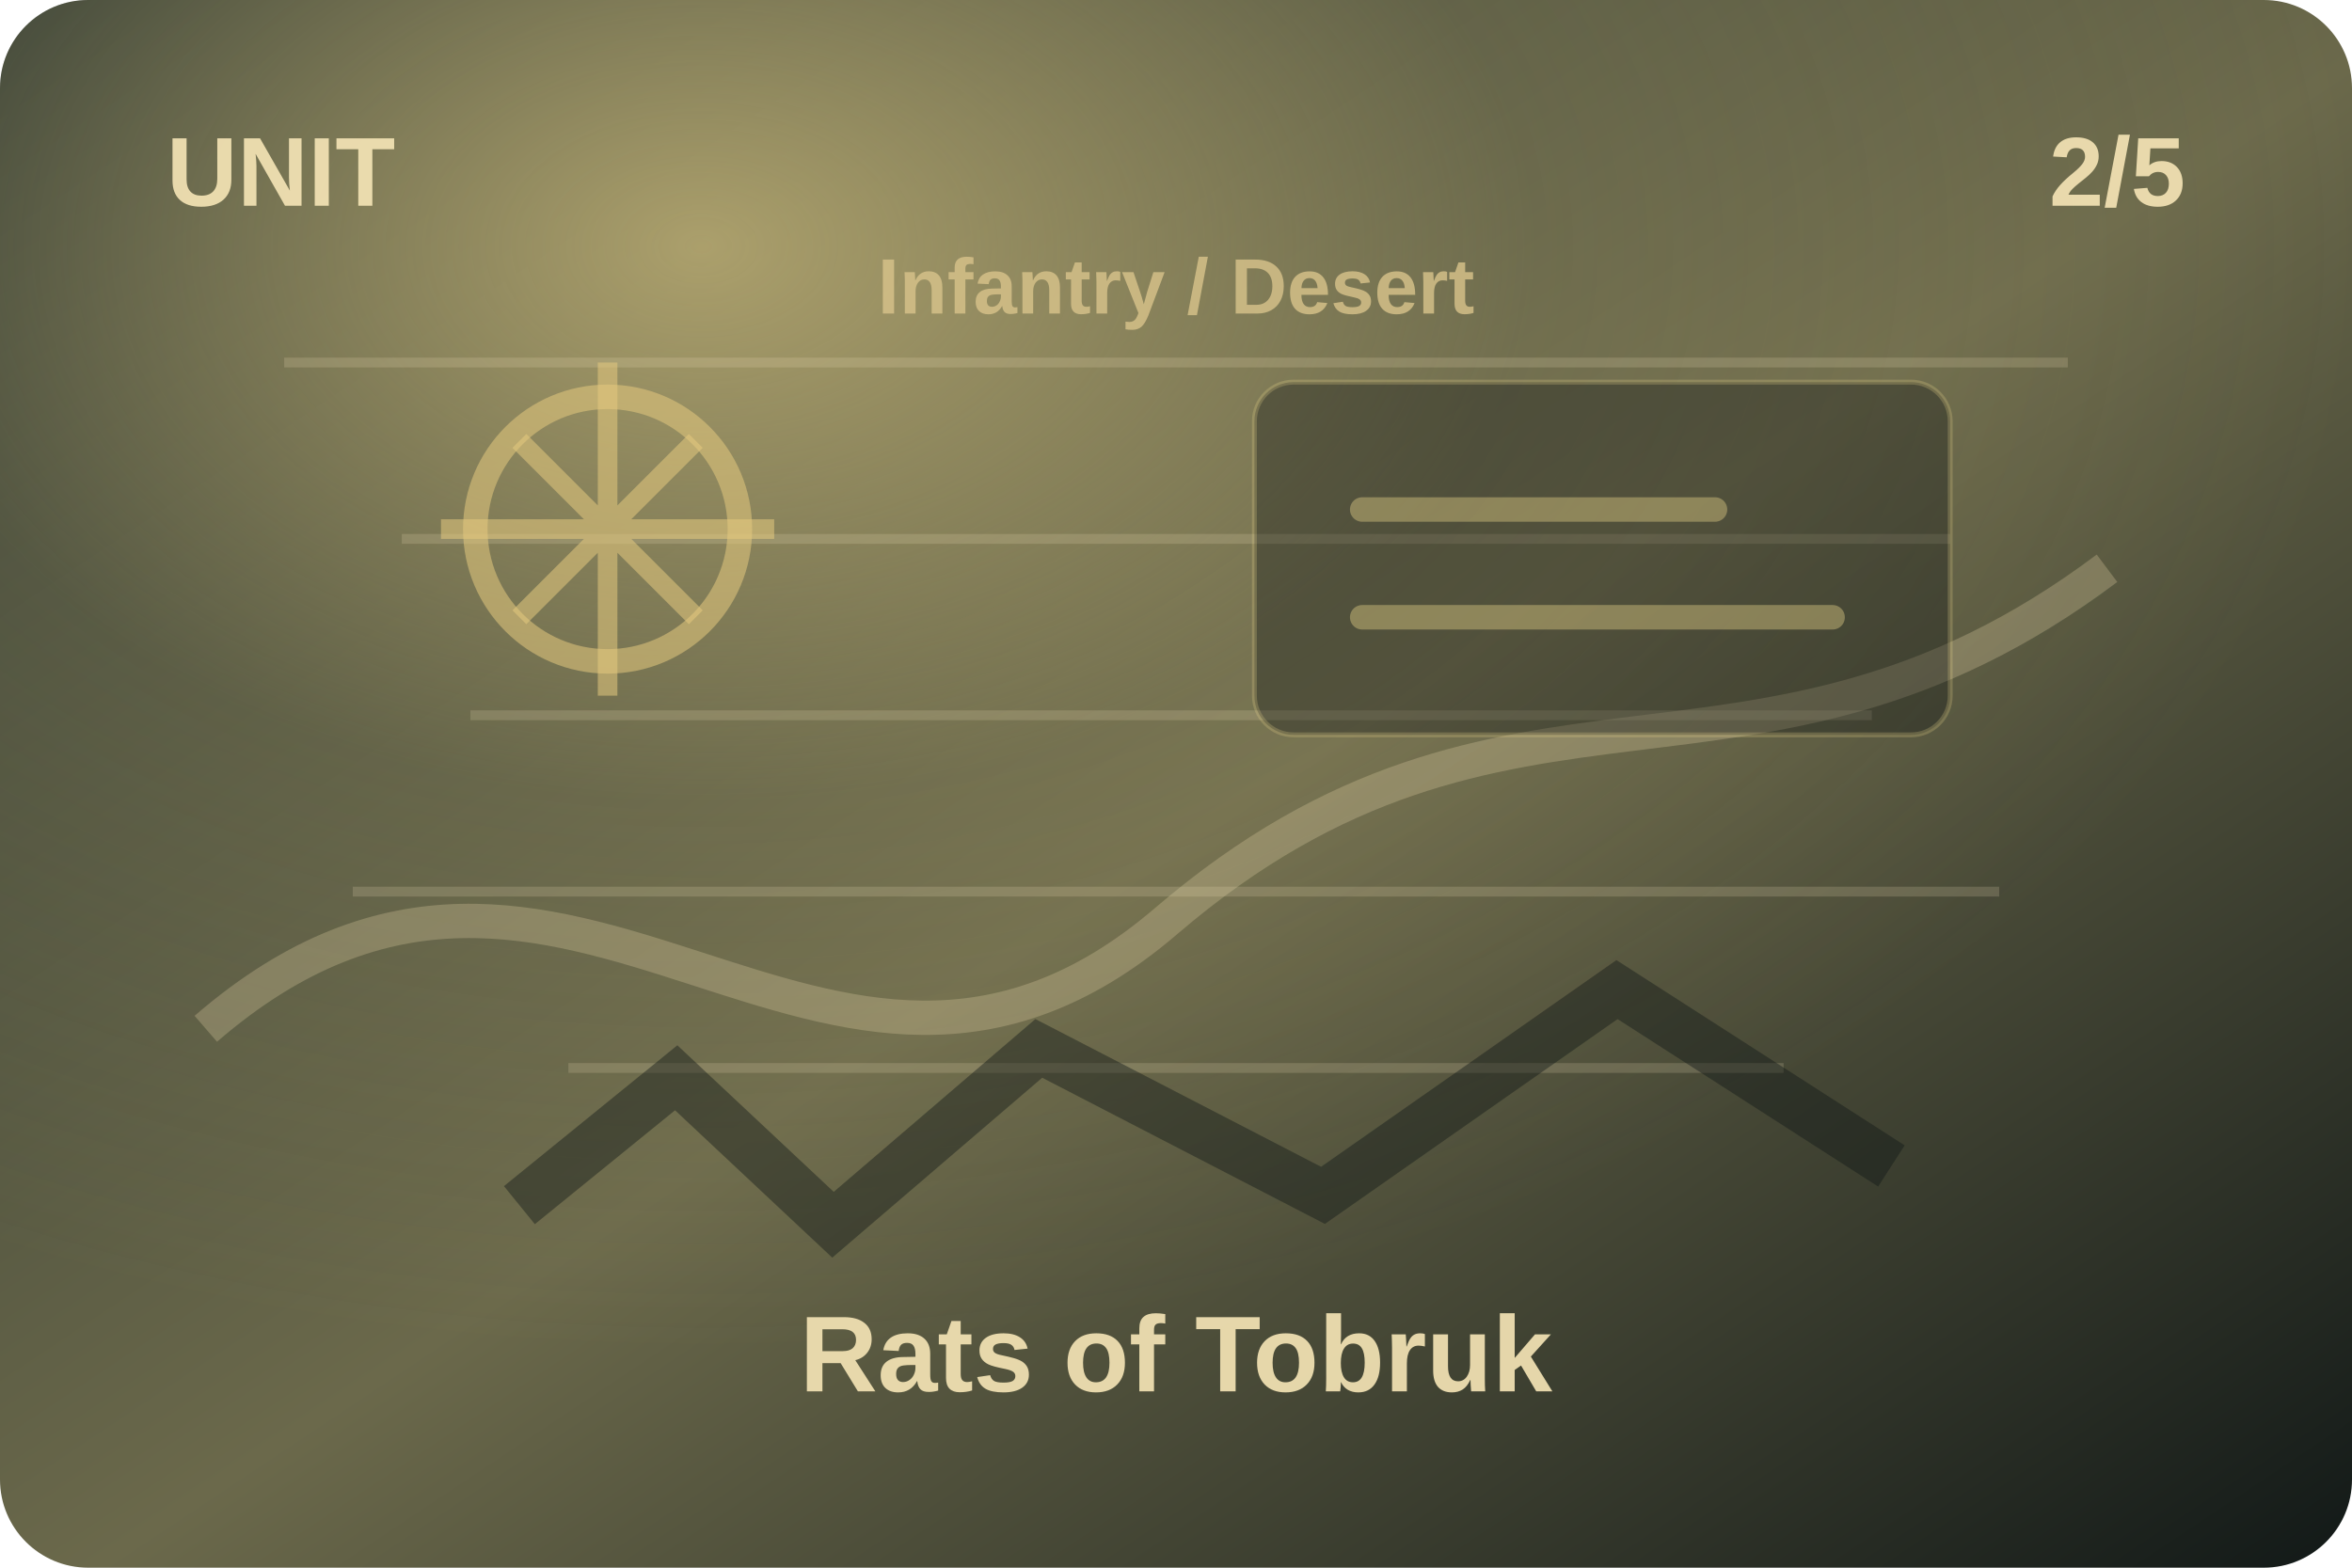
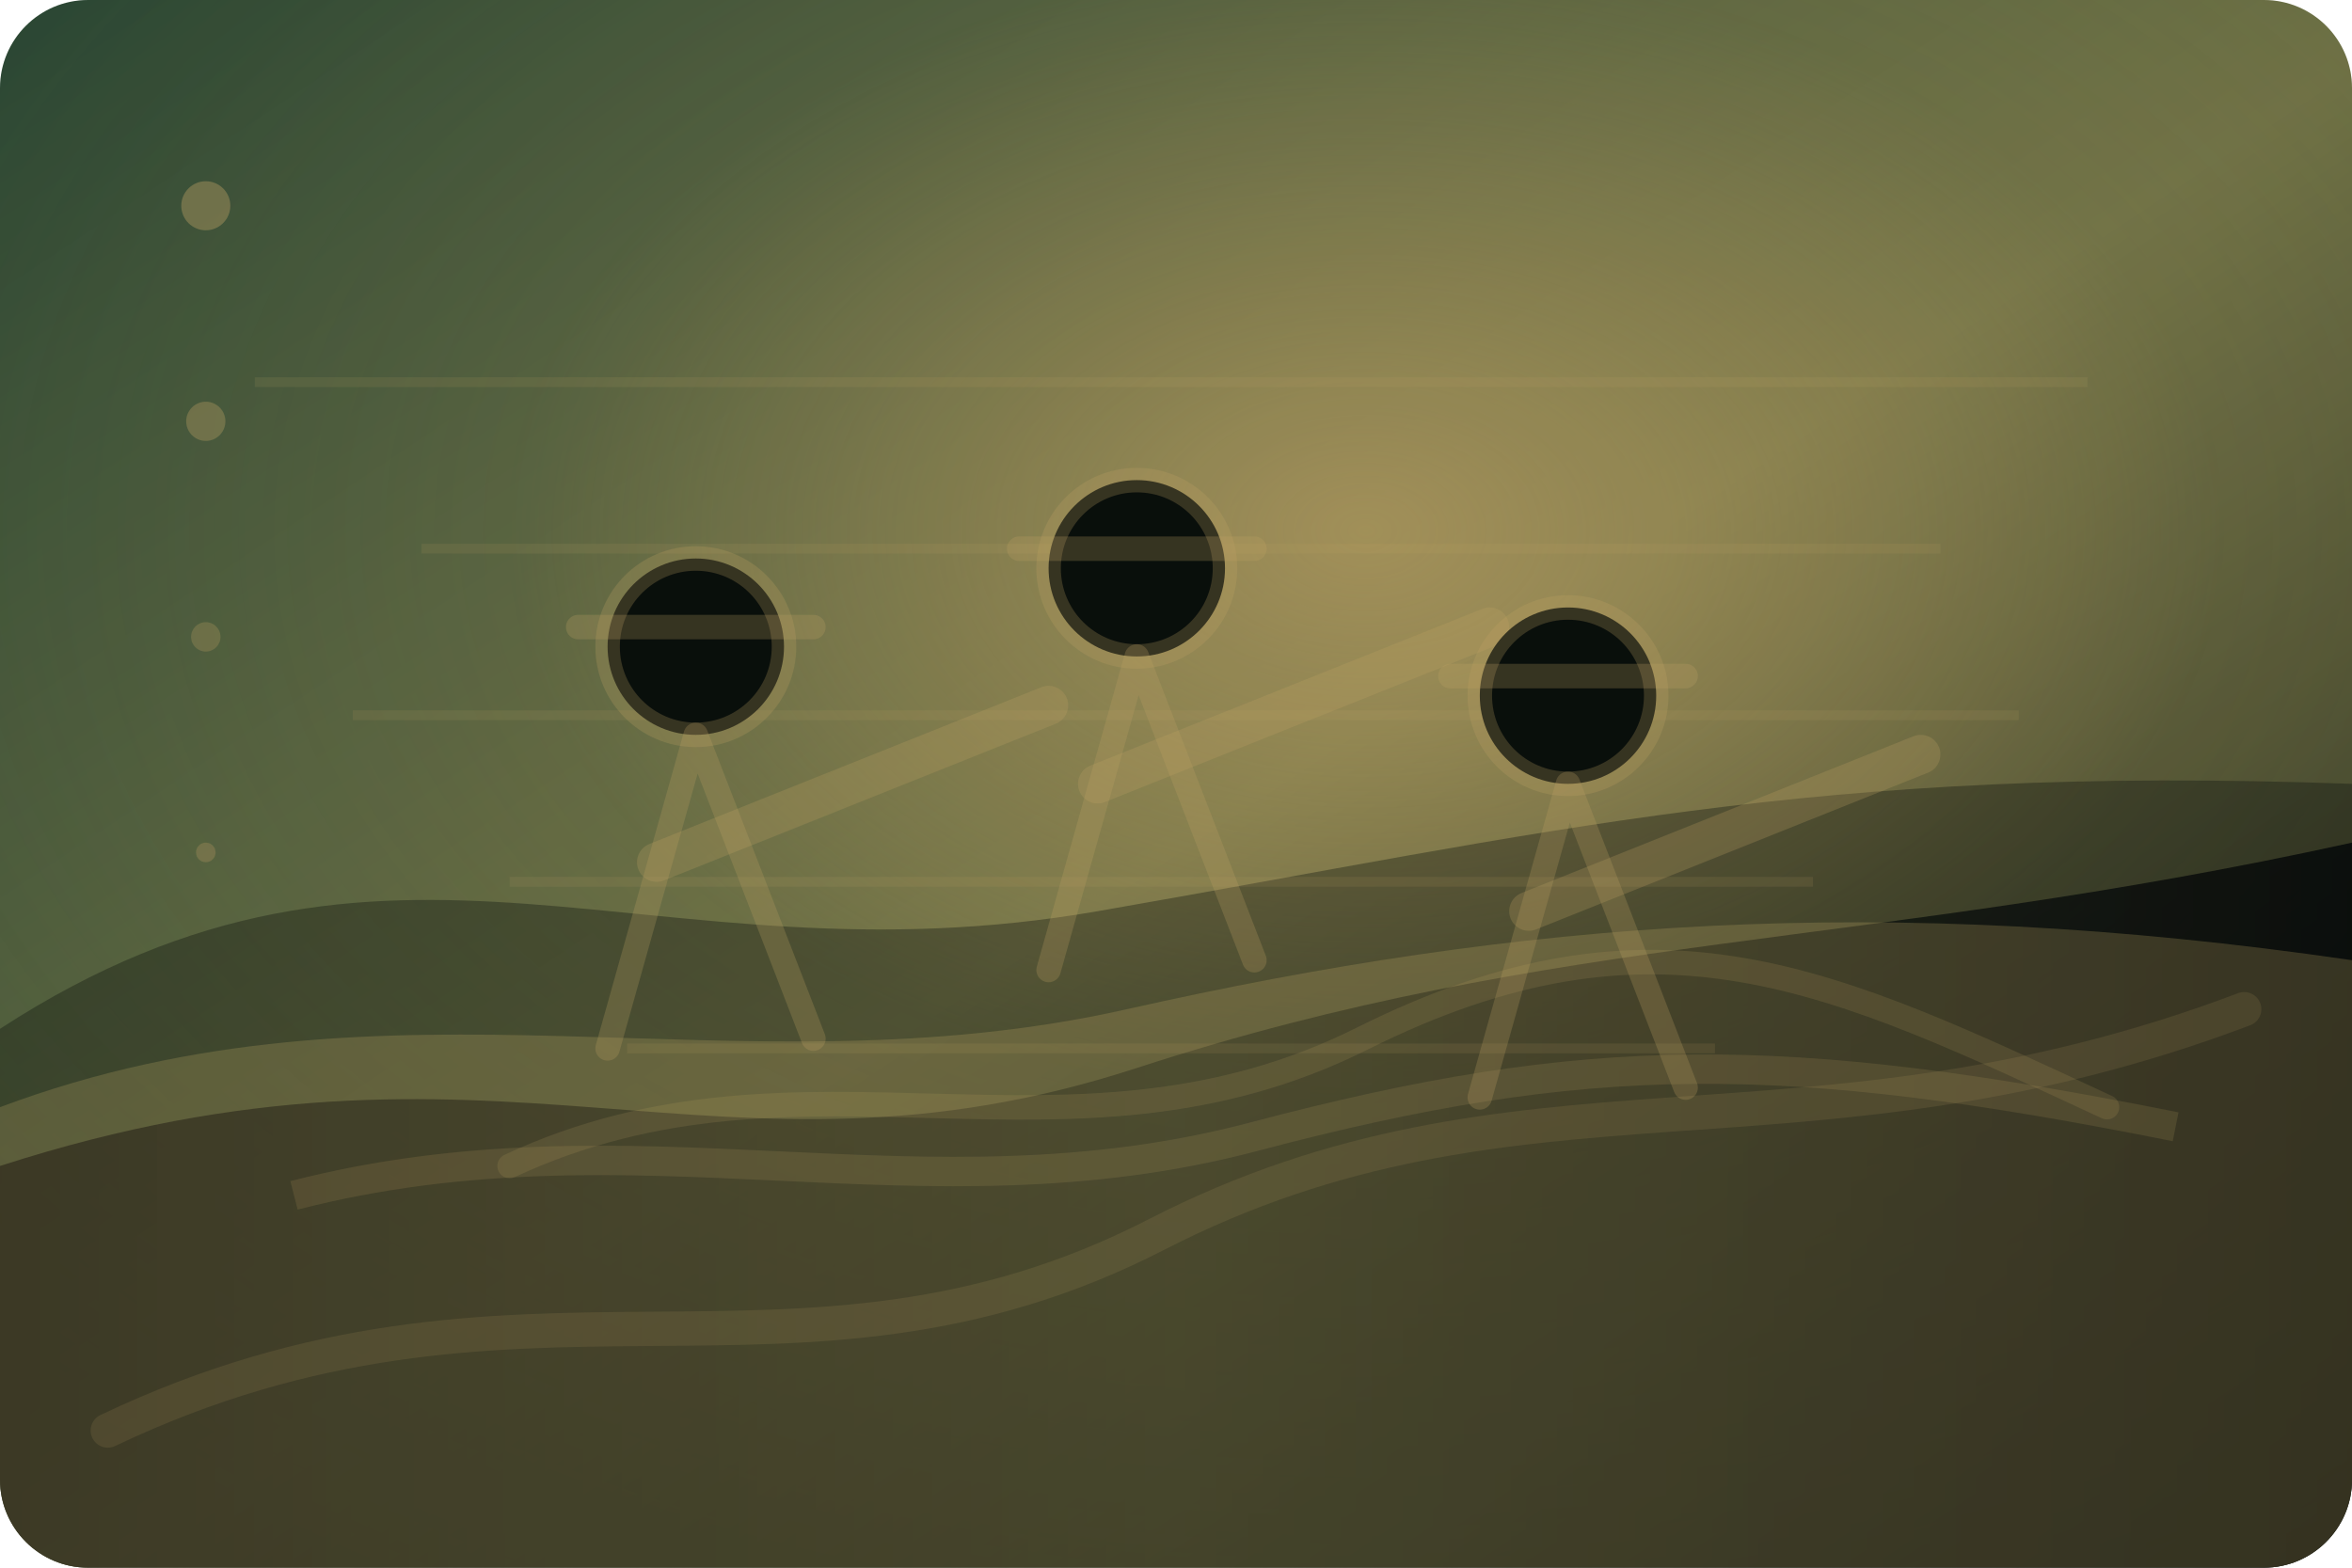
- <svg xmlns="http://www.w3.org/2000/svg" width="480" height="320" viewBox="0 0 480 320" role="img" aria-label="Rats of Tobruk placeholder art">
+ <svg xmlns="http://www.w3.org/2000/svg" width="480" height="320" viewBox="0 0 480 320" role="img" aria-label="Rats of Tobruk card art">
  <defs>
    <linearGradient id="bg" x1="0" x2="1" y1="0" y2="1">
-       <stop offset="0" stop-color="#26312d" />
-       <stop offset="0.52" stop-color="#6b694b" />
-       <stop offset="1" stop-color="#111817" />
+       <stop offset="0" stop-color="#244634" />
+       <stop offset="0.52" stop-color="#6d7447" />
+       <stop offset="1" stop-color="#101812" />
    </linearGradient>
-     <radialGradient id="lamp" cx="30%" cy="16%" r="70%">
-       <stop offset="0" stop-color="#ead48a" stop-opacity="0.62" />
-       <stop offset="0.5" stop-color="#ead48a" stop-opacity="0.13" />
-       <stop offset="1" stop-color="#ead48a" stop-opacity="0" />
+     <radialGradient id="lamp" cx="58%" cy="34%" r="78%">
+       <stop offset="0" stop-color="#d2b16d" stop-opacity="0.68" />
+       <stop offset="0.46" stop-color="#d2b16d" stop-opacity="0.16" />
+       <stop offset="1" stop-color="#d2b16d" stop-opacity="0" />
    </radialGradient>
+     <linearGradient id="ground" x1="0" x2="1" y1="0" y2="0">
+       <stop offset="0" stop-color="#070a0a" stop-opacity="0.82" />
+       <stop offset="0.5" stop-color="#101812" stop-opacity="0.58" />
+       <stop offset="1" stop-color="#070a0a" stop-opacity="0.88" />
+     </linearGradient>
+     <filter id="grain">
+       <feTurbulence baseFrequency="0.72" numOctaves="2" seed="34" type="fractalNoise" />
+       <feColorMatrix type="saturate" values="0" />
+       <feComponentTransfer>
+         <feFuncA type="table" tableValues="0 0.18" />
+       </feComponentTransfer>
+       <feBlend mode="overlay" in2="SourceGraphic" />
+     </filter>
+     <clipPath id="round">
+       <rect width="480" height="320" rx="18" />
+     </clipPath>
  </defs>
-   <rect width="480" height="320" rx="18" fill="url(#bg)" />
-   <rect width="480" height="320" rx="18" fill="url(#lamp)" />
-   <path d="M42 210 C116 146 168 248 238 188 S358 170 430 116" fill="none" stroke="#f0ddb0" stroke-width="7" stroke-opacity="0.26" />
-   <path d="M58 74 H422 M82 110 H398 M96 146 H382 M72 182 H408 M116 218 H364" stroke="#f8e8bd" stroke-width="2" stroke-opacity="0.18" />
-   <path d="M106 246 L138 220 L170 250 L212 214 L270 244 L330 202 L386 238" fill="none" stroke="#101617" stroke-width="10" stroke-opacity="0.42" />
-   <circle cx="124" cy="108" r="27" fill="none" stroke="#e3c87e" stroke-width="5" stroke-opacity="0.55" />
-   <path d="M124 74 V142 M90 108 H158 M106 90 L142 126 M142 90 L106 126" stroke="#e3c87e" stroke-width="4" stroke-opacity="0.55" />
-   <rect x="256" y="78" width="142" height="72" rx="8" fill="#0b1112" fill-opacity="0.34" stroke="#ead48a" stroke-opacity="0.24" />
-   <path d="M278 126 H374 M278 104 H350" stroke="#ead48a" stroke-width="5" stroke-linecap="round" stroke-opacity="0.4" />
-   <text x="240" y="284" text-anchor="middle" font-family="Arial, sans-serif" font-size="22" font-weight="700" fill="#f3e3b4" opacity="0.92">Rats of Tobruk</text>
-   <text x="34" y="42" font-family="Arial, sans-serif" font-size="20" font-weight="700" fill="#f3e3b4" opacity="0.92">UNIT</text>
-   <text x="446" y="42" text-anchor="end" font-family="Arial, sans-serif" font-size="20" font-weight="700" fill="#f3e3b4" opacity="0.92">2/5</text>
-   <text x="240" y="64" text-anchor="middle" font-family="Arial, sans-serif" font-size="16" font-weight="700" fill="#d7c28a" opacity="0.82">Infantry / Desert</text>
+   <g clip-path="url(#round)">
+     <rect width="480" height="320" fill="url(#bg)" />
+     <rect width="480" height="320" fill="url(#lamp)" />
+     <path d="M0 210 C80 158 132 202 224 186 S370 156 480 160 V320 H0 Z" fill="#0a100c" opacity="0.34" />
+     <path d="M0 238 C102 205 146 246 232 218 S380 194 480 172 V320 H0 Z" fill="url(#ground)" />
+     <path d="M0 226 C80 196 150 224 230 206 S384 182 480 196 V320 H0 Z" fill="#d7bd72" opacity="0.24" />
+     <path d="M60 244 C130 226 188 250 256 232 S364 214 444 230" fill="none" stroke="#d2b16d" stroke-width="6" stroke-opacity="0.16" />
+     <path d="M52 78 H426 M86 112 H396 M72 146 H412 M104 180 H370 M128 214 H350" stroke="#d2b16d" stroke-width="2" stroke-opacity="0.12" />
+     <g fill="#0a100c" stroke="#d2b16d" stroke-opacity="0.25" stroke-width="5" stroke-linecap="round" stroke-linejoin="round">
+       <circle cx="142" cy="132" r="18" />
+       <path d="M118 128 H166" fill="none" />
+       <path d="M142 150 L124 214 M142 150 L166 212" fill="none" />
+       <path d="M134 176 L214 144" fill="none" stroke-width="8" />
+       <circle cx="232" cy="116" r="18" />
+       <path d="M208 112 H256" fill="none" />
+       <path d="M232 134 L214 198 M232 134 L256 196" fill="none" />
+       <path d="M224 160 L304 128" fill="none" stroke-width="8" />
+       <circle cx="320" cy="142" r="18" />
+       <path d="M296 138 H344" fill="none" />
+       <path d="M320 160 L302 224 M320 160 L344 222" fill="none" />
+       <path d="M312 186 L392 154" fill="none" stroke-width="8" />
+       <path d="M104 238 C164 210 218 242 278 212 S374 200 430 226" fill="none" stroke="#d2b16d" stroke-width="5" stroke-opacity="0.16" />
+     </g>
+     <circle cx="42" cy="174" r="2" fill="#d2b16d" opacity="0.1" />
+     <circle cx="42" cy="130" r="3" fill="#d2b16d" opacity="0.14" />
+     <circle cx="42" cy="86" r="4" fill="#d2b16d" opacity="0.18" />
+     <circle cx="42" cy="42" r="5" fill="#d2b16d" opacity="0.22" />
+     <circle cx="42" cy="174" r="2" fill="#d2b16d" opacity="0.1" />
+     <circle cx="42" cy="130" r="3" fill="#d2b16d" opacity="0.14" />
+     <circle cx="42" cy="86" r="4" fill="#d2b16d" opacity="0.18" />
+     <circle cx="42" cy="42" r="5" fill="#d2b16d" opacity="0.22" />
+     <circle cx="42" cy="174" r="2" fill="#d2b16d" opacity="0.1" />
+     <rect width="480" height="320" fill="#000" opacity="0.08" filter="url(#grain)" />
+     <path d="M22 292 C106 252 162 290 236 252 S368 240 458 206" fill="none" stroke="#d2b16d" stroke-width="7" stroke-linecap="round" stroke-opacity="0.12" />
+   </g>
</svg>
